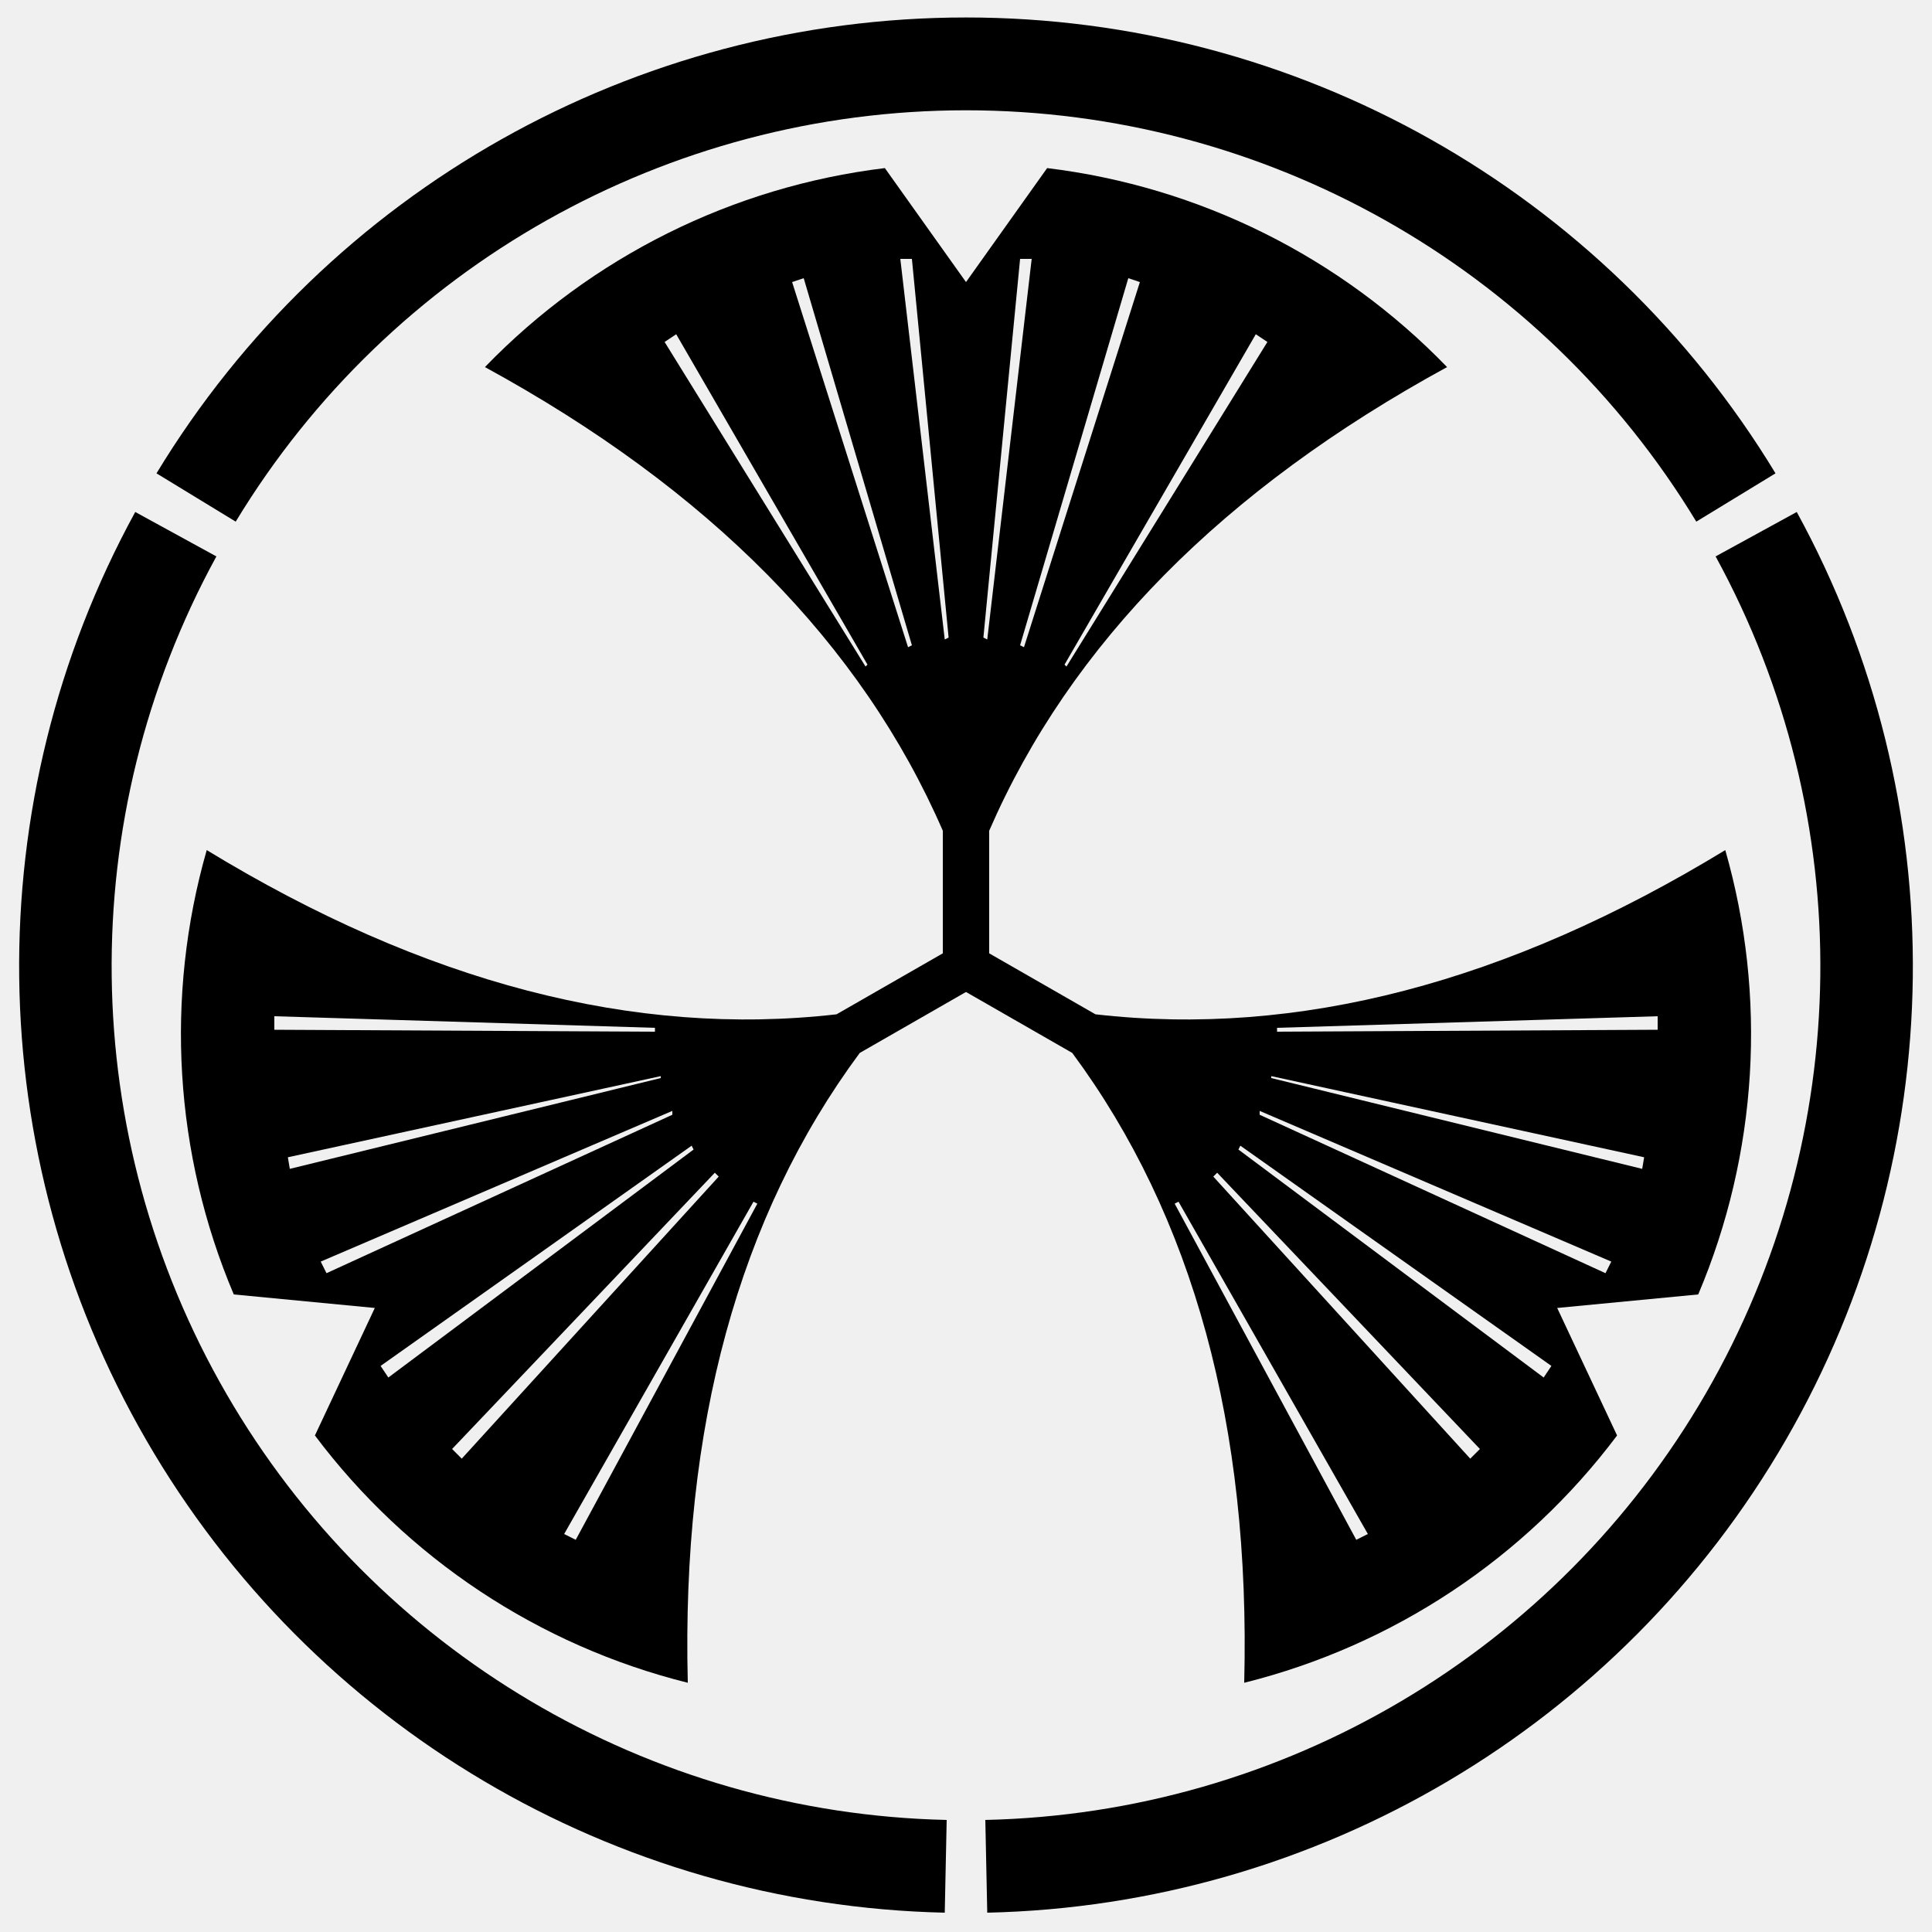
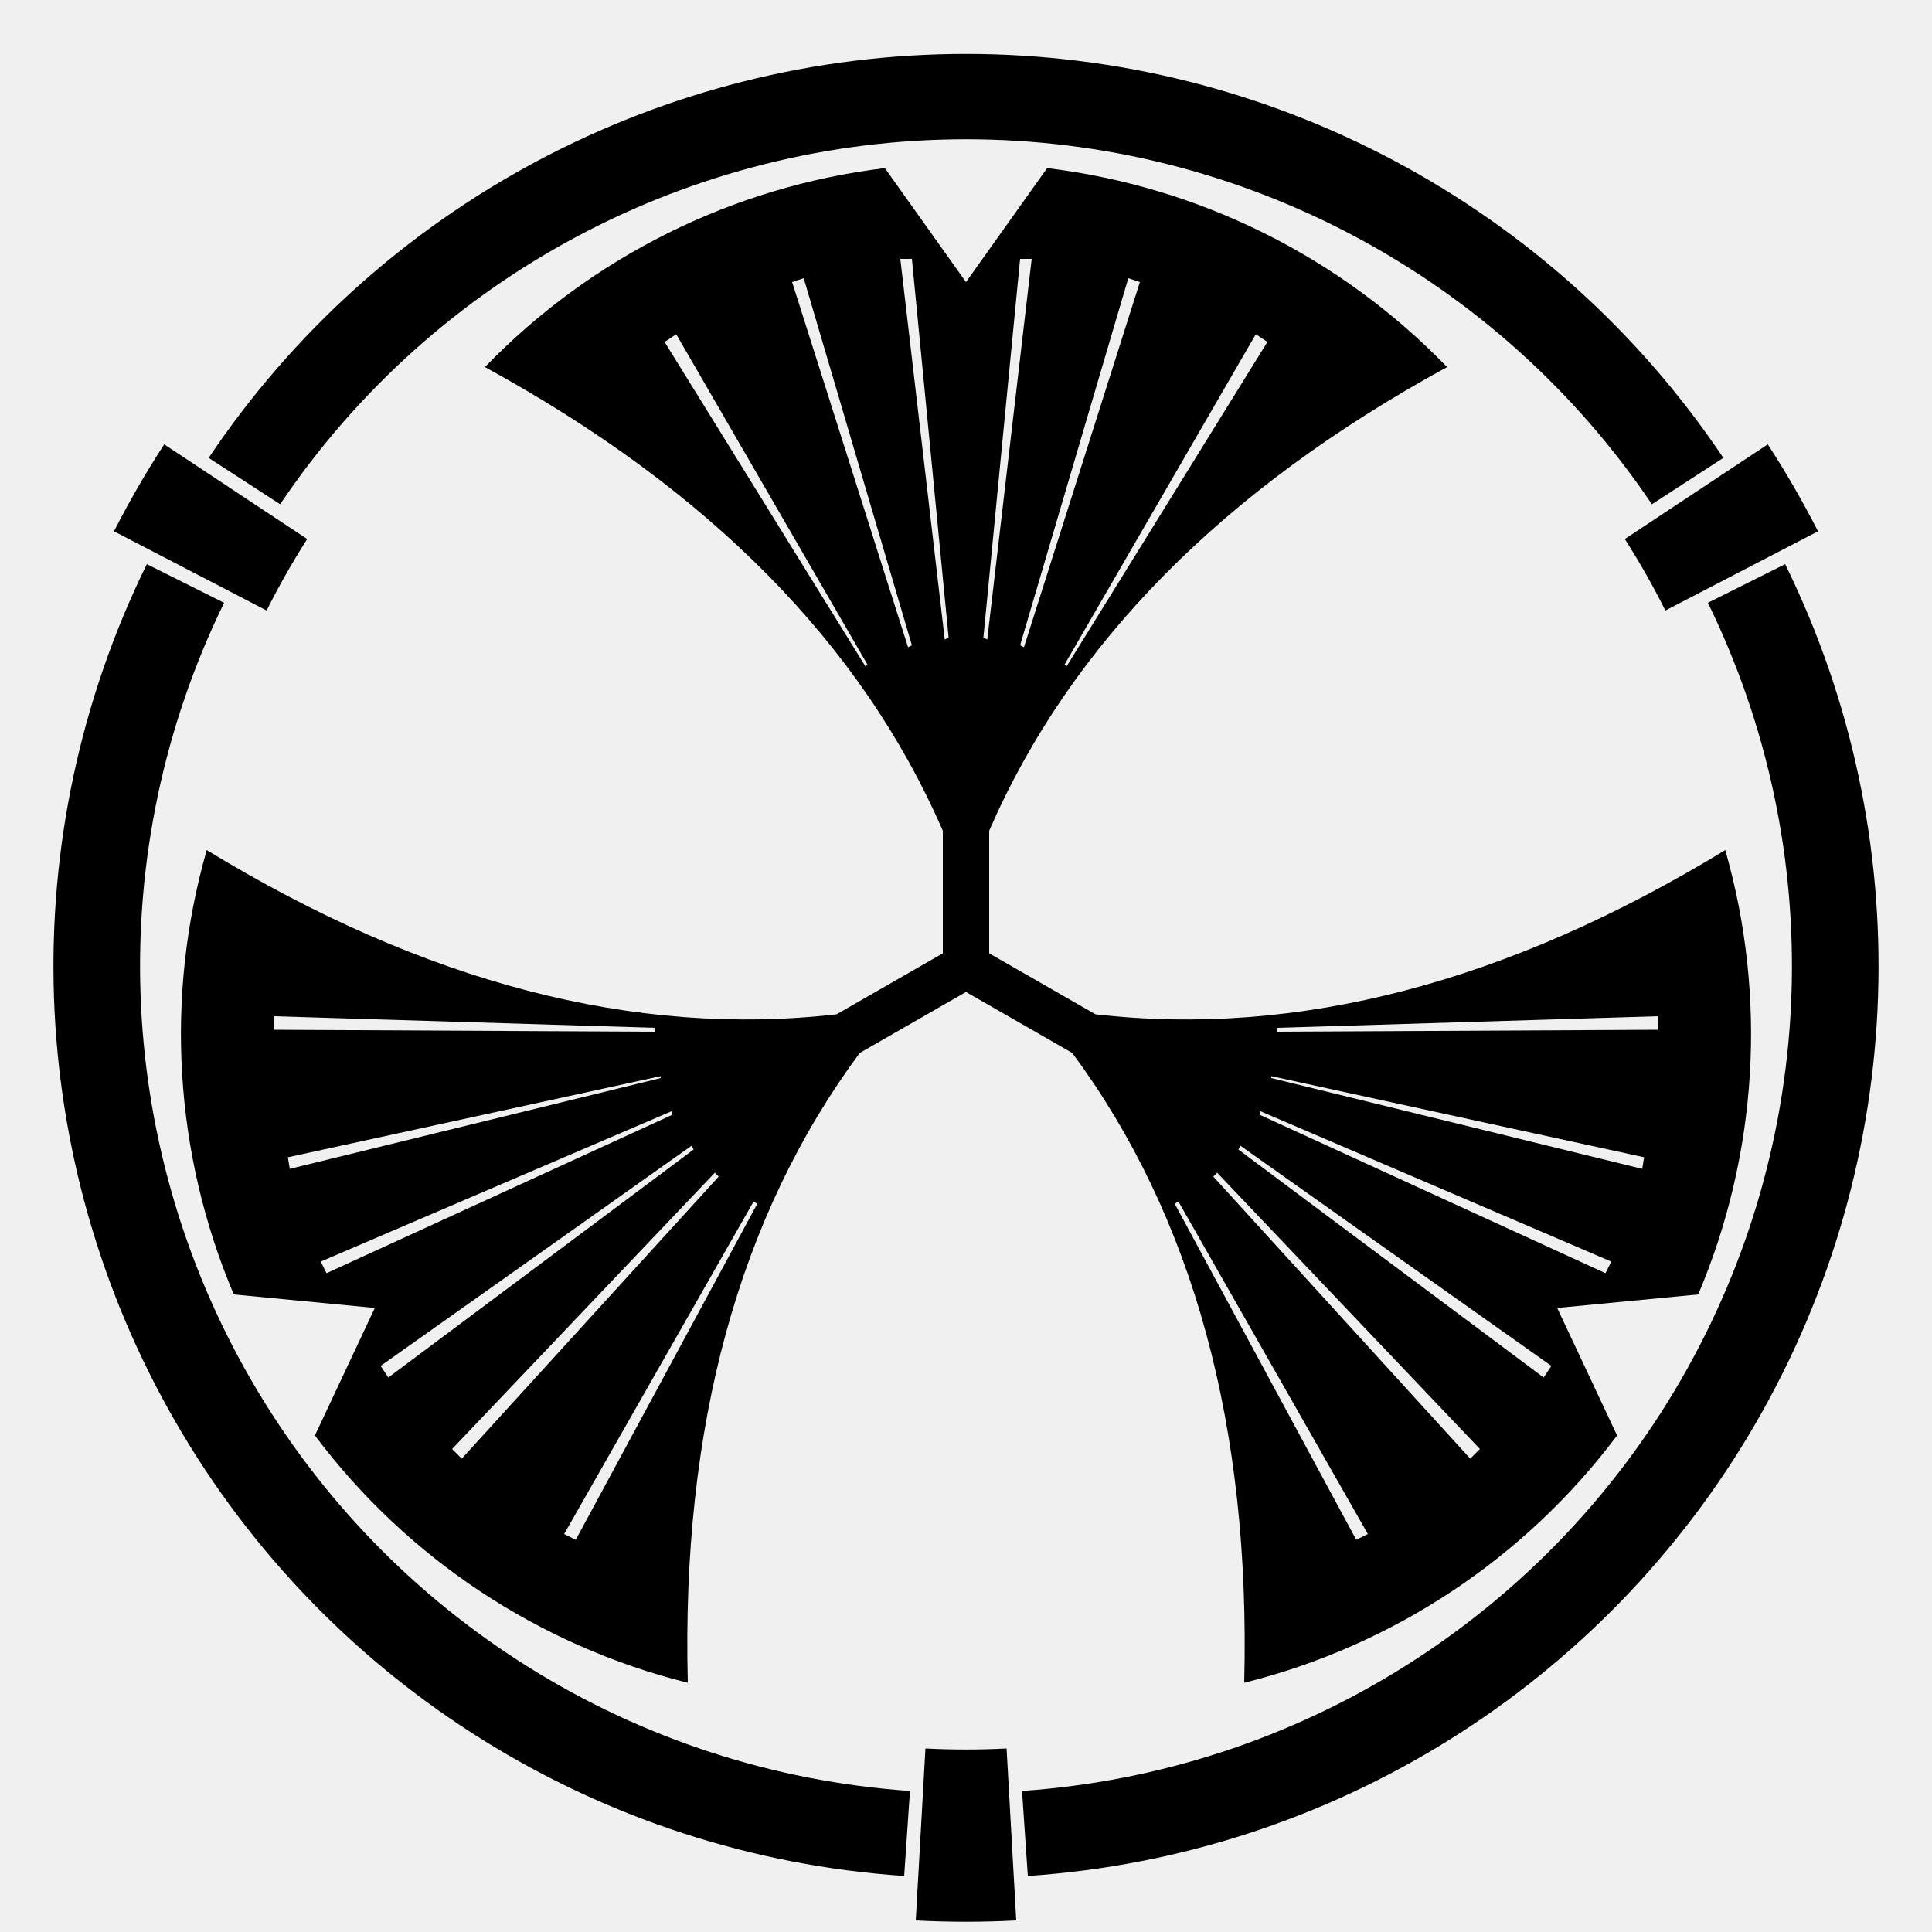
<svg xmlns="http://www.w3.org/2000/svg" viewBox="0 0 100 100" class="kamon-draw" role="img" aria-label="Kamon của Gen">
  <g fill="currentColor">
    <defs>
      <mask id="gen-ring-draw" maskUnits="userSpaceOnUse" x="0" y="0" width="100" height="100">
-         <circle class="ring-mask" cx="50" cy="50" r="46.6" fill="none" stroke="#fff" stroke-width="10" pathLength="1" transform="rotate(-90 50 50)" />
+         <circle class="ring-mask" cx="50" cy="50" r="45" fill="none" stroke="#fff" stroke-width="11" pathLength="1" transform="rotate(-90 50 50)" />
      </mask>
    </defs>
    <g mask="url(#gen-ring-draw)">
-       <path class="ring" fill-rule="evenodd" d="M93 26.5A49.0 49.0 0 0 1 51.1 99L51 94.2A44.2 44.2 0 0 0 88.8 28.8ZM48.9 99A49.0 49.0 0 0 1 7 26.5L11.2 28.8A44.2 44.2 0 0 0 49 94.2ZM8.1 24.5A49.0 49.0 0 0 1 91.9 24.5L87.8 27A44.2 44.2 0 0 0 12.2 27Z" />
+       <path class="ring" fill-rule="evenodd" d="M91.5 23A49.5 49.5 0 0 1 94.1 27.5L86.2 31.6A40.6 40.6 0 0 0 84.1 27.9ZM92.4 29.2A47.2 47.2 0 0 1 53.2 97.1L52.9 92.7A42.8 42.8 0 0 0 88.4 31.2ZM52.6 99.4A49.5 49.5 0 0 1 47.4 99.4L47.9 90.5A40.6 40.6 0 0 0 52.1 90.5ZM46.8 97.1A47.2 47.2 0 0 1 7.6 29.2L11.6 31.2A42.8 42.8 0 0 0 47.1 92.7ZM5.9 27.5A49.5 49.5 0 0 1 8.5 23L15.9 27.9A40.6 40.6 0 0 0 13.8 31.6ZM10.8 23.7A47.2 47.2 0 0 1 89.2 23.7L85.5 26.1A42.8 42.8 0 0 0 14.5 26.1Z" />
    </g>
    <path class="leaf" style="--delay:0.75s" fill-rule="evenodd" d="M51.2 50L51.2 43Q57.5 28.5 74.9 19A34.6 34.6 0 0 0 54.2 8.7L50 14.6L45.8 8.7A34.6 34.6 0 0 0 25.1 19Q42.5 28.5 48.8 43L48.8 50ZM44.9 34.4L35 17.3L34.4 17.7L44.8 34.5ZM47.2 33.4L41.6 14.4L41 14.6L47 33.5ZM49.1 33L47.2 13.4L46.6 13.4L48.9 33.1ZM51.1 33.1L53.4 13.4L52.8 13.4L50.9 33ZM53 33.5L59 14.6L58.4 14.4L52.8 33.4ZM55.2 34.5L65.6 17.7L65 17.3L55.1 34.4Z" />
    <path class="leaf" style="--delay:0.91s" fill-rule="evenodd" d="M49.4 51L55.5 54.5Q64.9 67.2 64.4 87.1A34.6 34.6 0 0 0 83.7 74.3L80.6 67.7L87.9 67A34.6 34.6 0 0 0 89.3 44Q72.4 54.3 56.7 52.5L50.6 49ZM66.1 53.4L85.8 53.3L85.8 52.6L66.1 53.2ZM65.8 55.8L85 60.5L85.1 59.9L65.8 55.7ZM65.2 57.7L83.1 65.9L83.4 65.3L65.2 57.5ZM64.1 59.5L79.9 71.3L80.3 70.7L64.2 59.3ZM62.8 60.9L76.1 75.5L76.6 75L63 60.7ZM60.8 62.3L70.2 79.7L70.8 79.4L61 62.2Z" />
    <path class="leaf" style="--delay:1.07s" fill-rule="evenodd" d="M49.4 49L43.3 52.5Q27.6 54.3 10.7 44A34.6 34.6 0 0 0 12.1 67L19.4 67.7L16.3 74.3A34.6 34.6 0 0 0 35.6 87.1Q35.1 67.2 44.5 54.5L50.6 51ZM39 62.2L29.2 79.4L29.8 79.7L39.2 62.3ZM37 60.7L23.4 75L23.9 75.5L37.2 60.9ZM35.8 59.3L19.7 70.7L20.1 71.3L35.9 59.5ZM34.8 57.5L16.6 65.3L16.9 65.9L34.8 57.7ZM34.2 55.7L14.9 59.9L15 60.5L34.2 55.8ZM33.9 53.2L14.2 52.6L14.2 53.3L33.9 53.4Z" />
  </g>
</svg>
